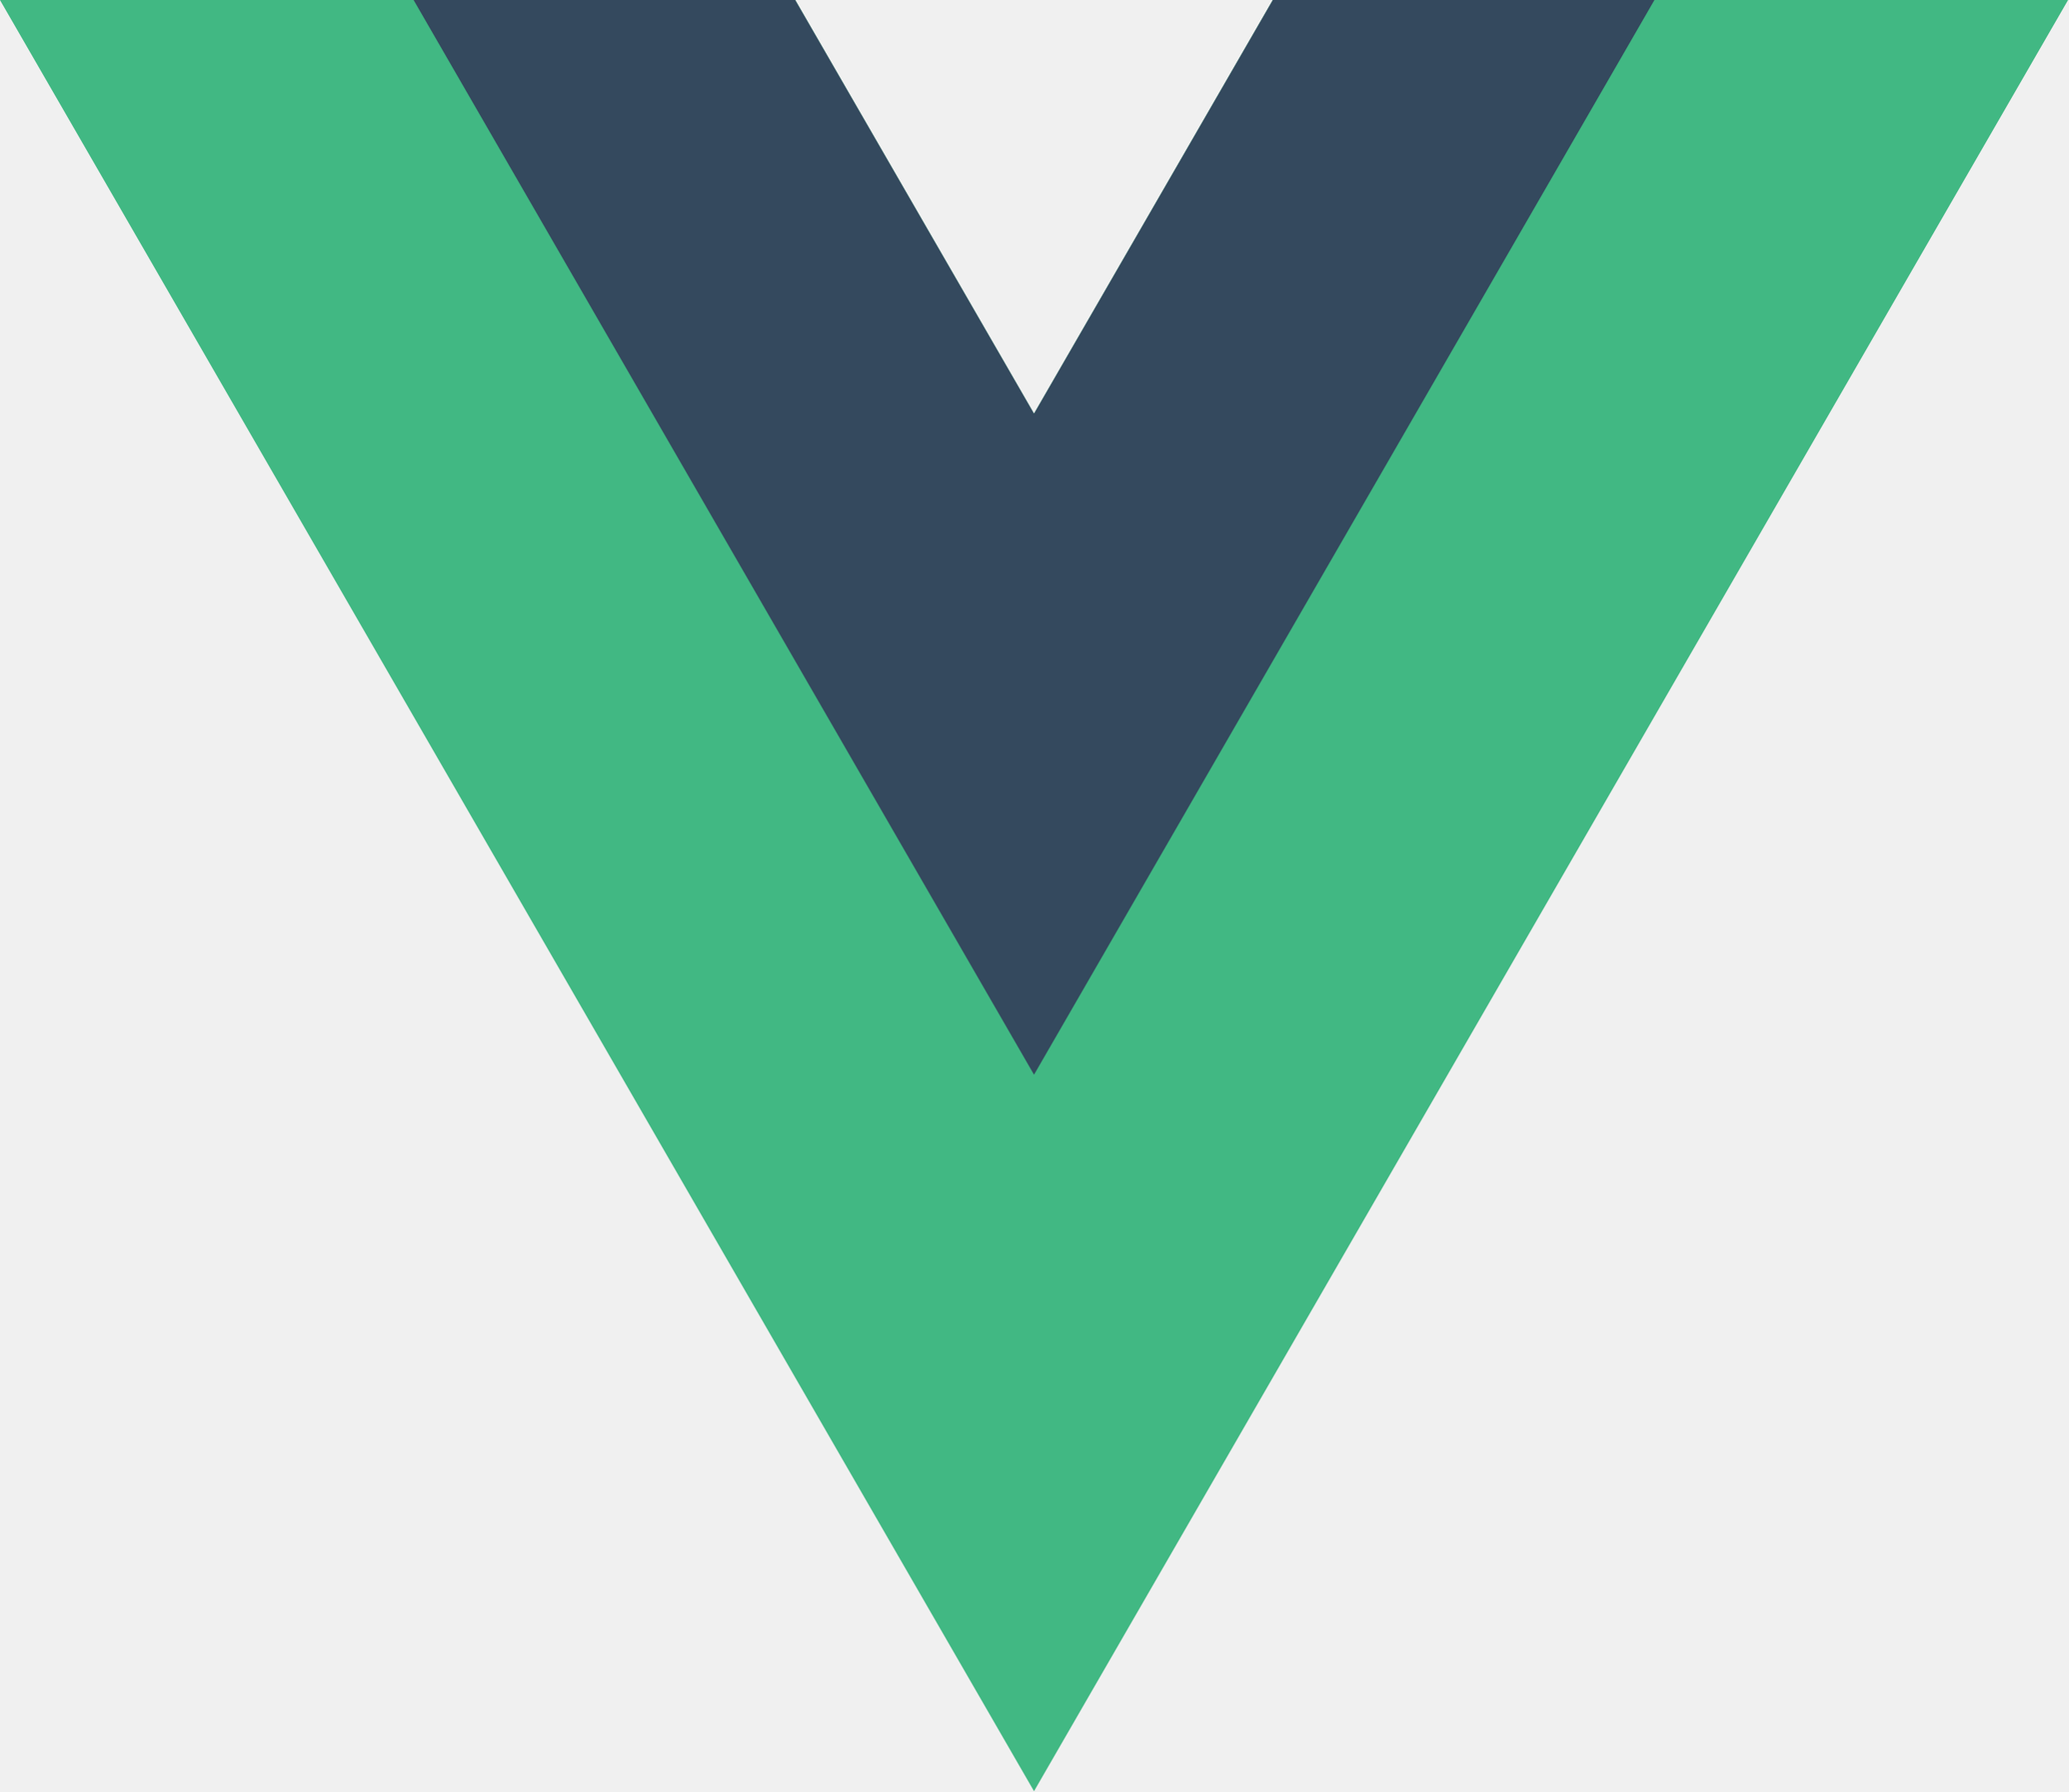
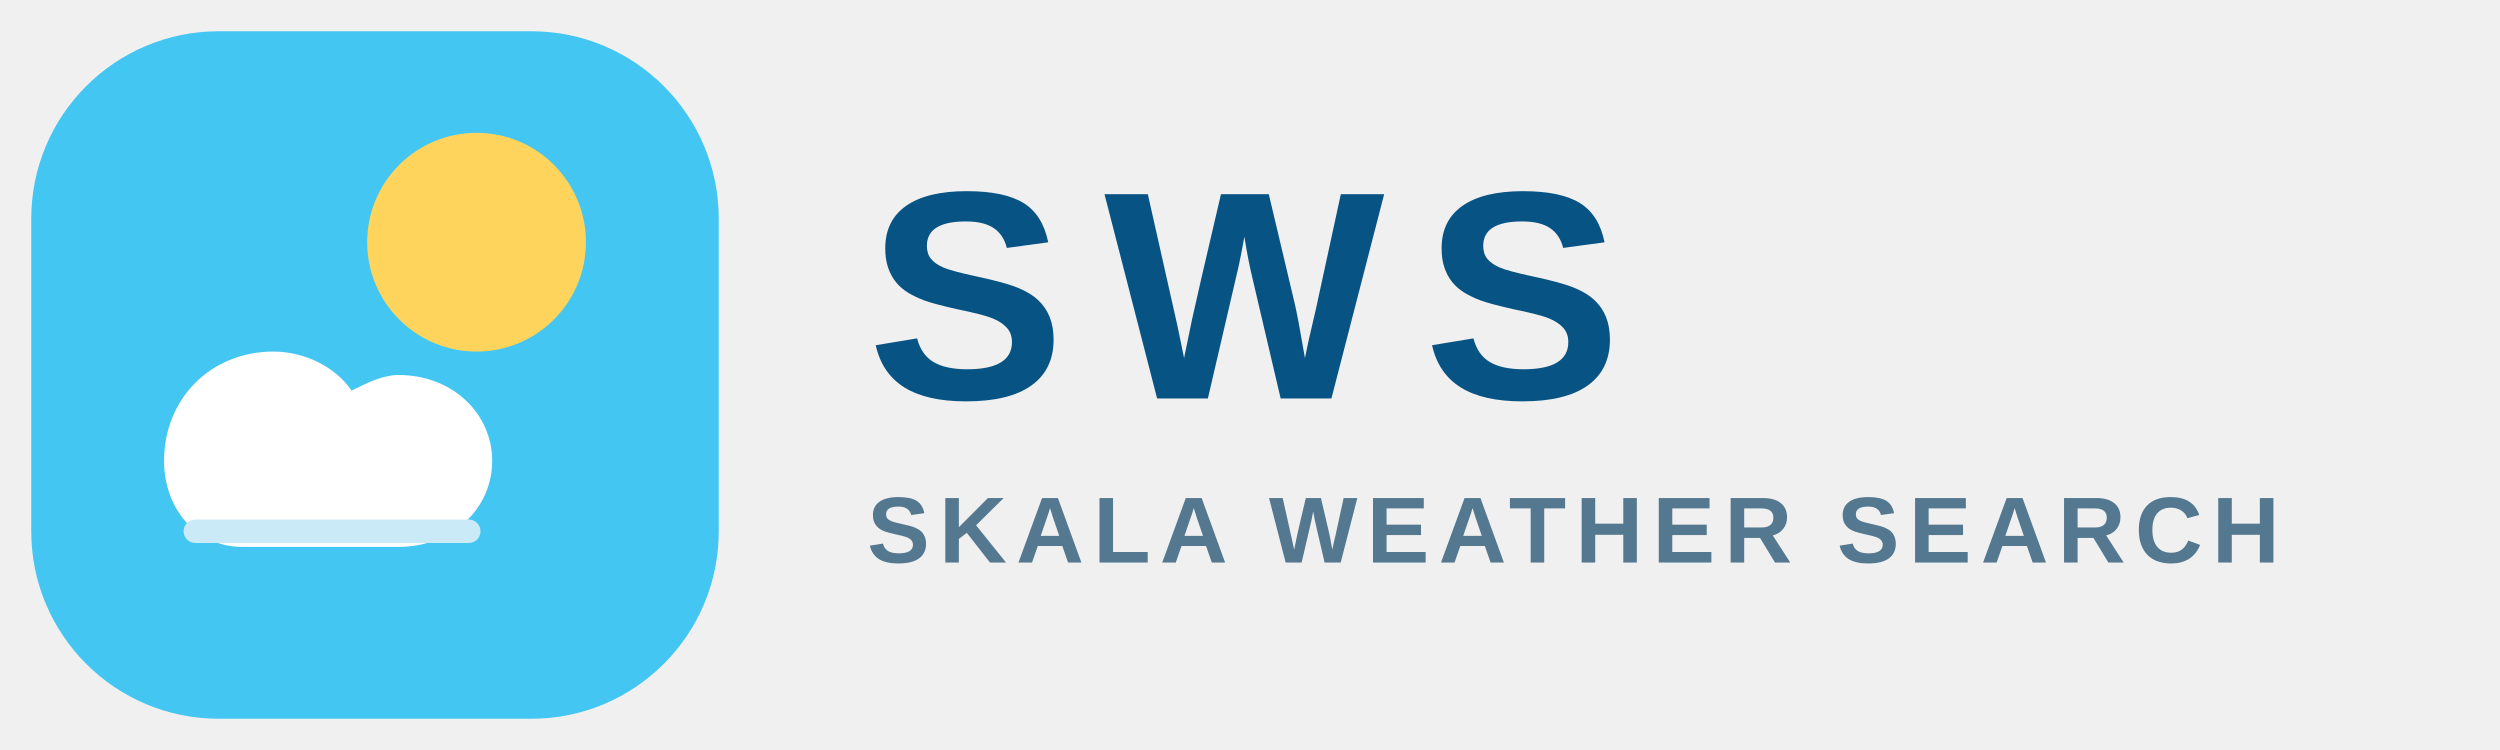
- <svg xmlns="http://www.w3.org/2000/svg" viewBox="0 0 261.76 226.69">
-   <path d="M161.096.001l-30.225 52.351L100.647.001H-.005l130.877 226.688L261.749.001z" fill="#41b883" />
-   <path d="M161.096.001l-30.225 52.351L100.647.001H52.346l78.526 136.01L209.398.001z" fill="#34495e" />
+ <svg xmlns="http://www.w3.org/2000/svg" viewBox="0 0 320 96">
+   <defs>
+     <linearGradient id="swsLogoSky" x1="8" y1="5" x2="82" y2="88">
+       <stop stop-color="#43c6f1" />
+       <stop offset="1" stop-color="#0873ae" />
+     </linearGradient>
+   </defs>
+   <rect x="4" y="4" width="88" height="88" rx="24" fill="url(#swsLogoSky)" />
+   <circle cx="61" cy="31" r="14" fill="#ffd45d" />
+   <path d="M21 59c0-8 6-14 14-14 4 0 8 2 10 5 2-1 4-2 6-2 7 0 12 5 12 11s-5 11-12 11H31c-6 0-10-5-10-11Z" fill="#fff" />
+   <path d="M25 68h35" stroke="#cbeaf7" stroke-width="3" stroke-linecap="round" />
+   <text x="111" y="51" fill="#075383" font-family="Arial, sans-serif" font-size="38" font-weight="900" letter-spacing="5">SWS</text>
+   <text x="111" y="72" fill="#53788f" font-family="Arial, sans-serif" font-size="12" font-weight="700" letter-spacing="1.2">SKALA WEATHER SEARCH</text>
</svg>
